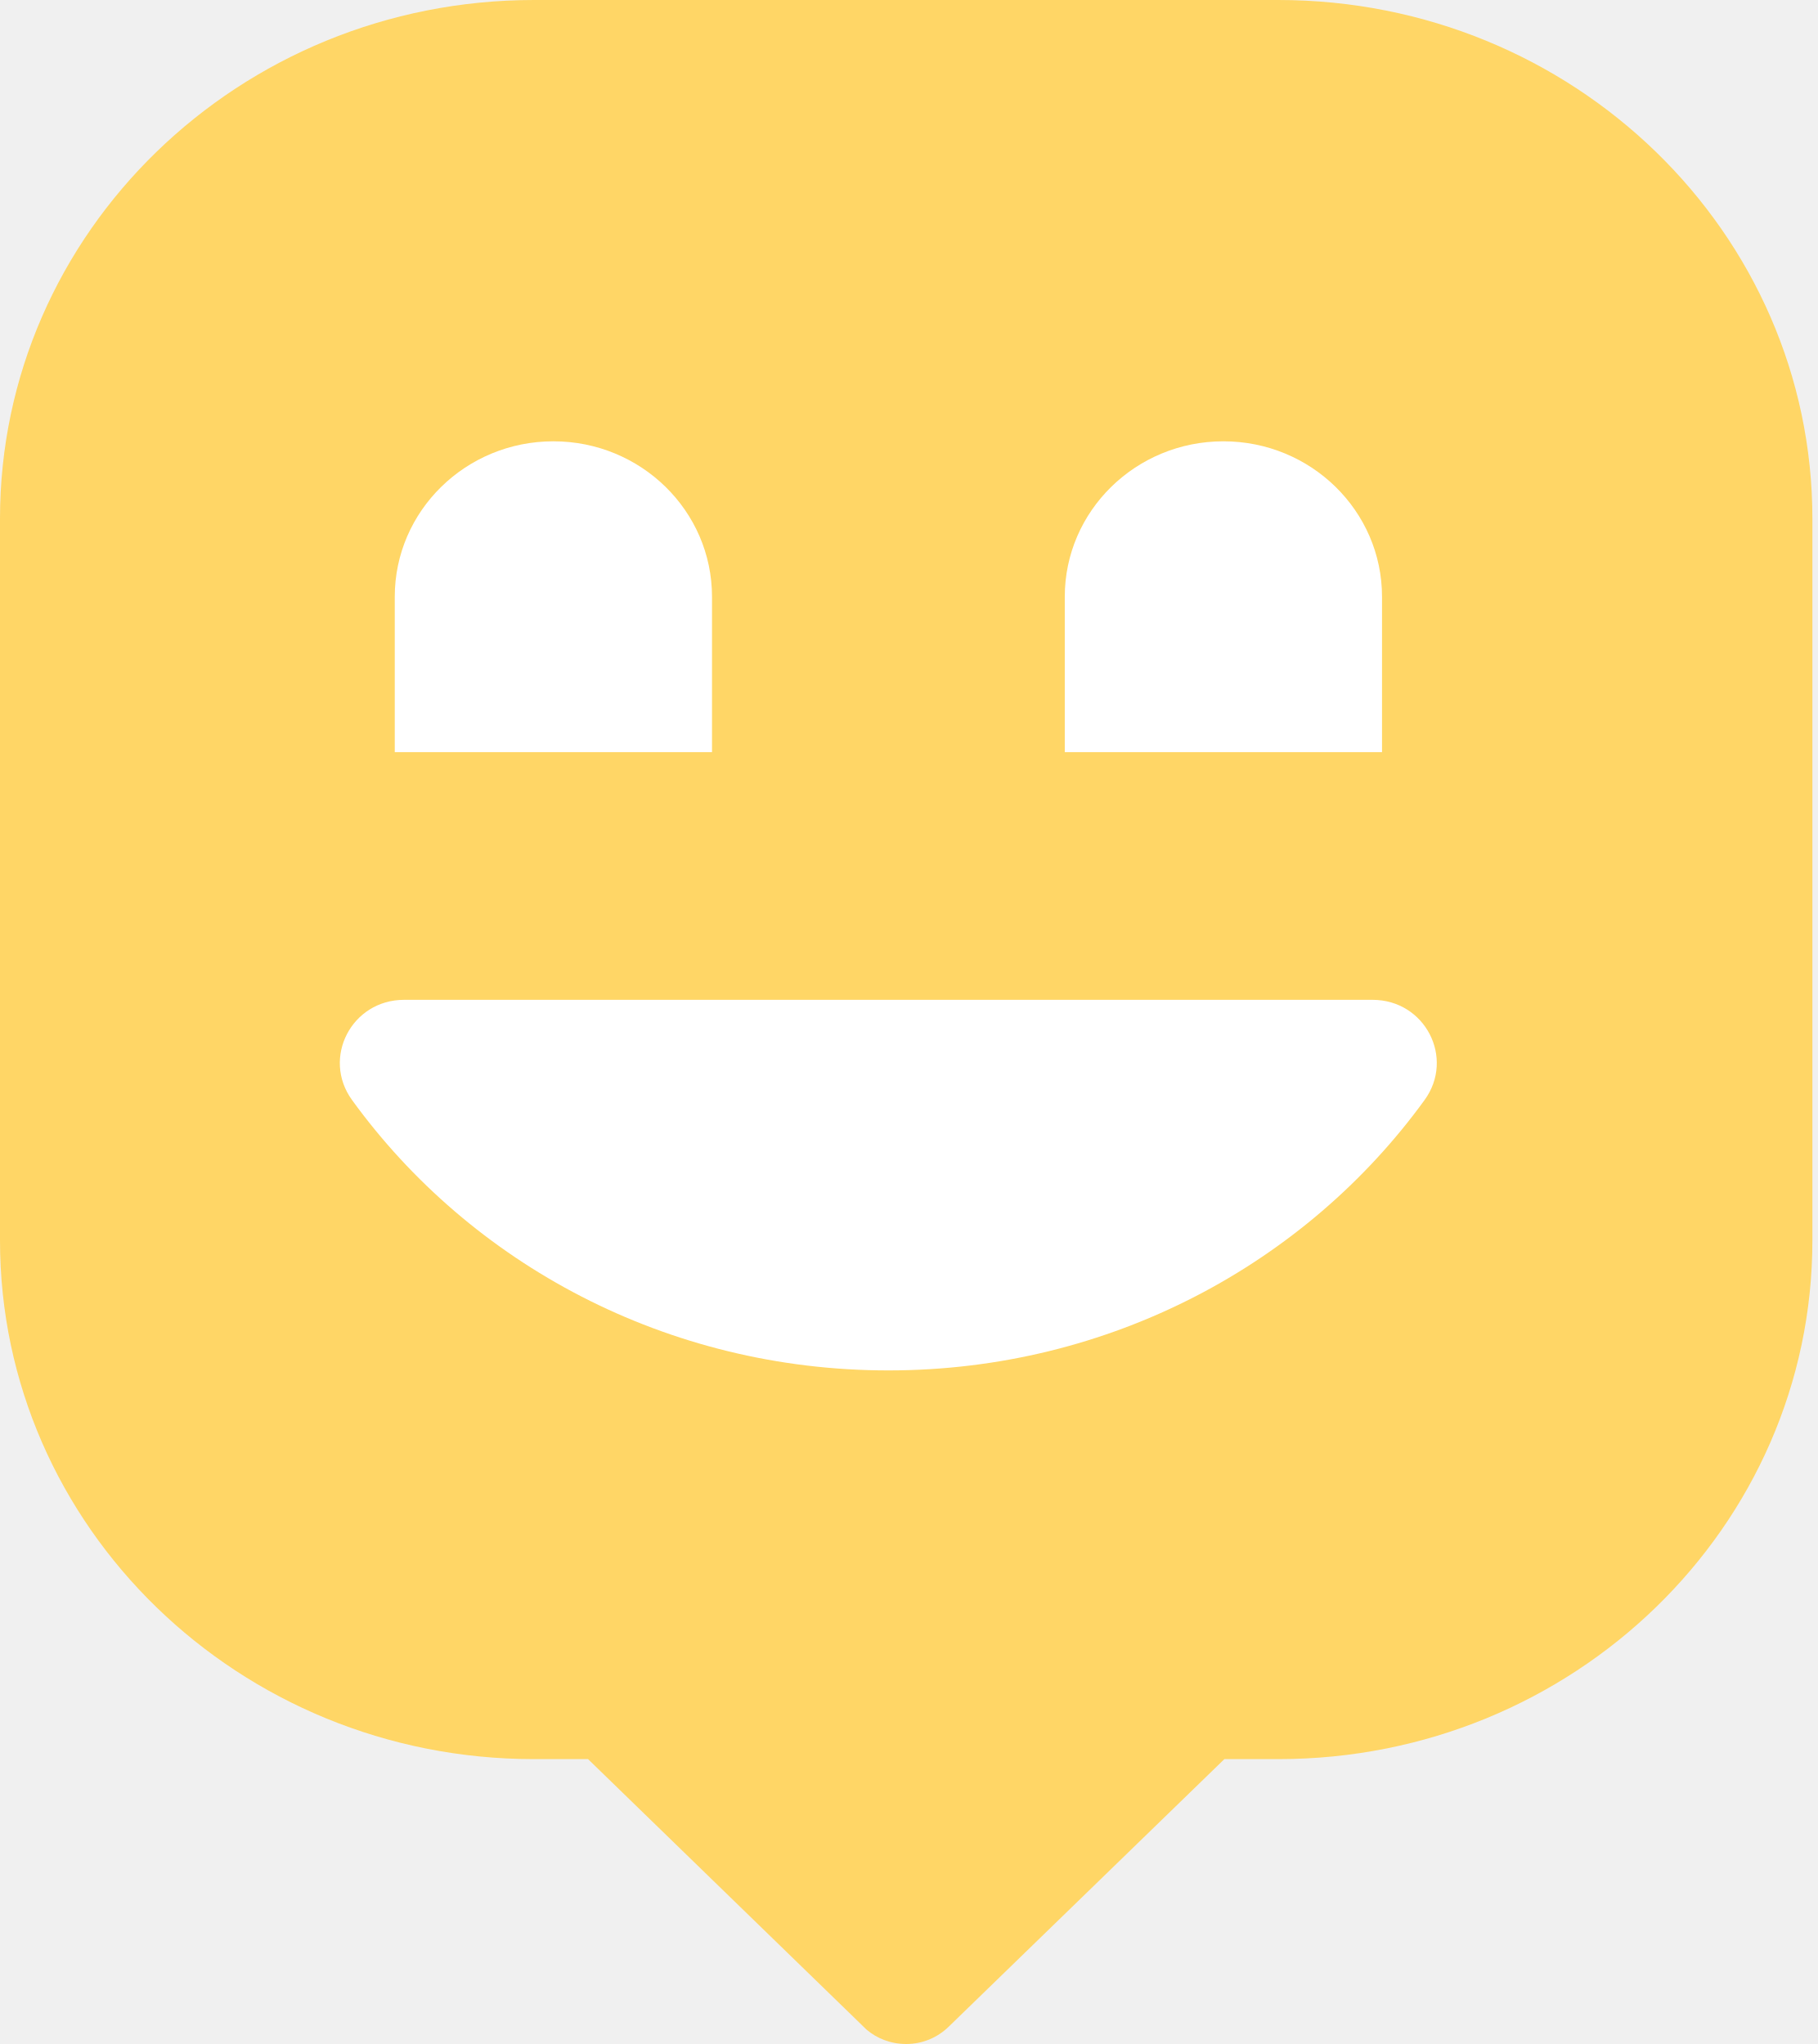
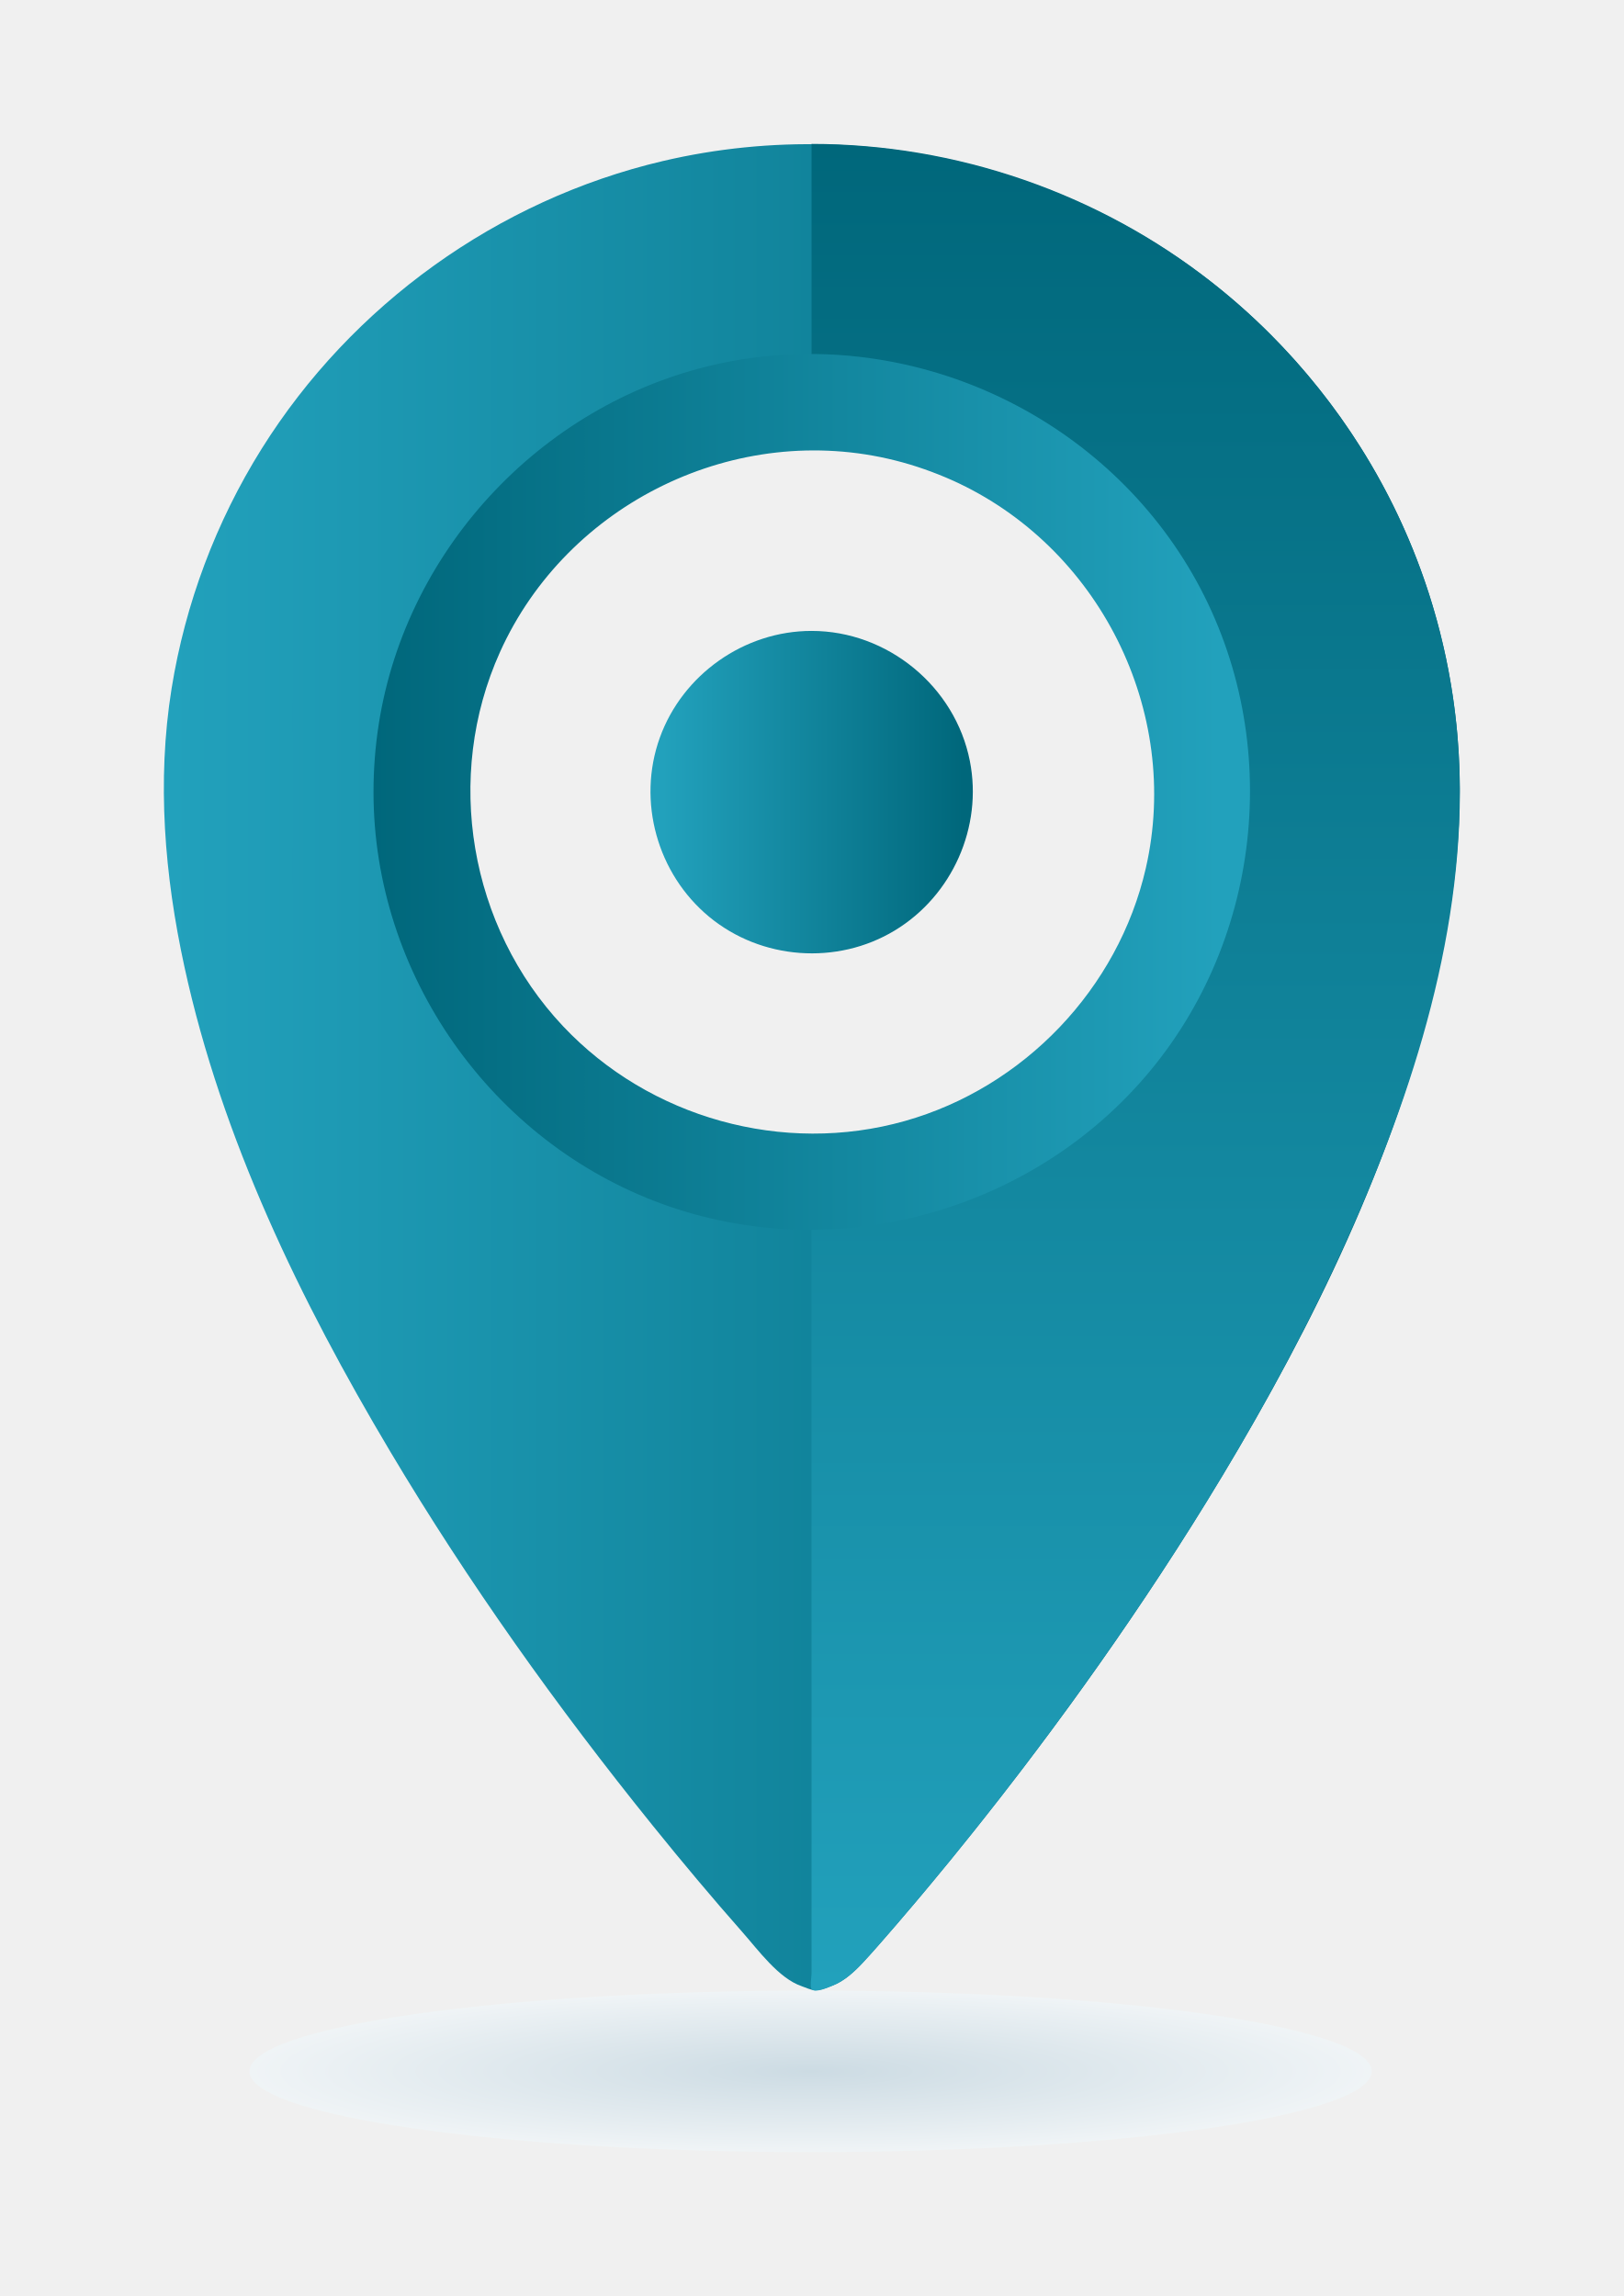
- <svg xmlns="http://www.w3.org/2000/svg" width="64" height="72" viewBox="0 0 64 72" fill="none">
-   <path d="M63.825 18.271V43.694C63.825 53.784 55.405 61.965 45.019 61.965H43.117L33.403 71.396C33.022 71.766 32.496 72 31.913 72C31.374 72 30.885 71.809 30.511 71.489L30.346 71.329L30.34 71.322L20.709 61.965H18.8C8.42 61.965 0 53.784 0 43.694V18.271C0 8.181 8.42 0 18.806 0H45.019C55.405 0 63.825 8.181 63.825 18.271Z" fill="#FFD666" />
-   <path d="M14.231 35.219C12.379 35.219 11.324 37.269 12.398 38.749C16.575 44.514 23.482 48.273 31.286 48.273C39.09 48.273 45.99 44.508 50.167 38.749C51.242 37.269 50.186 35.219 48.335 35.219H14.231Z" fill="white" />
-   <path d="M25.074 26.494H13.902V21.02C13.902 17.998 16.404 15.545 19.488 15.545C22.572 15.545 25.074 17.998 25.074 21.02V26.494Z" fill="white" />
-   <path d="M48.669 26.494H37.497V21.02C37.497 17.998 39.999 15.545 43.083 15.545C46.167 15.545 48.669 17.998 48.669 21.02V26.494Z" fill="white" />
+ <svg xmlns="http://www.w3.org/2000/svg" xmlns:xlink="http://www.w3.org/1999/xlink" xml:space="preserve" width="210mm" height="297mm" version="1.1" style="shape-rendering:geometricPrecision; text-rendering:geometricPrecision; image-rendering:optimizeQuality; fill-rule:evenodd; clip-rule:evenodd" viewBox="0 0 21000 29700">
+   <defs>
+     <style type="text/css">
+    
+     .fil1 {fill:url(#id0)}
+     .fil2 {fill:url(#id1)}
+     .fil3 {fill:url(#id2)}
+     .fil4 {fill:url(#id3)}
+     .fil0 {fill:url(#id4)}
+    
+   </style>
+     <linearGradient id="id0" gradientUnits="userSpaceOnUse" x1="2210.59" y1="14020" x2="18801.55" y2="14020">
+       <stop offset="0" style="stop-opacity:1; stop-color:#22A1BC" />
+       <stop offset="1" style="stop-opacity:1; stop-color:#00677B" />
+     </linearGradient>
+     <linearGradient id="id1" gradientUnits="userSpaceOnUse" xlink:href="#id0" x1="14690.1" y1="25711.41" x2="14690.1" y2="1861.4">
+   </linearGradient>
+     <linearGradient id="id2" gradientUnits="userSpaceOnUse" x1="4830.65" y1="10190.83" x2="15754.33" y2="10190.83">
+       <stop offset="0" style="stop-opacity:1; stop-color:#00677B" />
+       <stop offset="1" style="stop-opacity:1; stop-color:#22A1BC" />
+     </linearGradient>
+     <linearGradient id="id3" gradientUnits="userSpaceOnUse" xlink:href="#id0" x1="8576.66" y1="10171.13" x2="12460.8" y2="10171.13">
+   </linearGradient>
+     <radialGradient id="id4" gradientUnits="userSpaceOnUse" gradientTransform="matrix(0.999998 -0 -0 -0.143913 0 30650)" cx="10483.6" cy="26794.06" r="10220.41" fx="10483.6" fy="26794.06">
+       <stop offset="0" style="stop-opacity:1; stop-color:#CCDBE3" />
+       <stop offset="1" style="stop-opacity:1; stop-color:#FEFEFE" />
+     </radialGradient>
+   </defs>
+   <g id="Camada_x0020_1">
+     <g id="_2395263773024">
+       <path class="fil0" d="M17740.96 26793.93c0,-576.62 -3249.28,-1044.33 -7257.36,-1044.33 -4008.15,0 -7257.37,467.71 -7257.37,1044.33 0,576.95 3249.22,1044.59 7257.37,1044.59 4008.08,0 7257.36,-467.64 7257.36,-1044.59z" />
+       <path class="fil1" d="M15557.7 12098.8c-885.2,2411.06 -3433.43,3901.26 -5968.31,3468.66 -1924.98,-328.63 -3558.74,-1729.72 -4191.68,-3574.93 -647.24,-1887.03 -172.69,-4027.53 1203.94,-5468.95 1472.79,-1541.84 3779,-2078.41 5779.95,-1328.16 2397.98,899.29 3864,3449.22 3424.89,5975.96 -54.89,315.62 -138.26,626.5 -248.79,927.42 -45.34,123.48 212.53,-578.45 0,0zm867.57 -7780.1c-2036.47,-2036.33 -5047.8,-2893.81 -7851.48,-2235.72 -2137.52,501.73 -4024.54,1860.66 -5188.76,3720.65 -590.72,943.88 -989.5,2004.54 -1165.92,3103.97 -192.54,1199.67 -91.01,2417.09 166.45,3599.47 484.45,2224.94 1500.86,4319.43 2659.39,6265.82 1009.82,1696.65 2160.63,3309.6 3400.01,4845.69 376.14,466.23 760.9,925.59 1157.1,1374.8 207.06,234.97 468.32,596.14 764.36,698.41 48.72,16.74 121.38,51.3 173.7,53.54 68.66,3.25 156.83,-34.57 222.84,-59.1 156.29,-57.61 289.94,-183.6 402.65,-304.64 56.93,-60.86 111.96,-123.96 167.26,-186.31 332.16,-375.27 654.7,-759.07 971.14,-1147.62 1191.26,-1462.35 2299.02,-2996.68 3288.66,-4602.72 1197.63,-1943.35 2257.34,-4021.02 2852.47,-6234.18 323.48,-1202.92 513.11,-2469 402.84,-3714.95 -116.1,-1311.42 -545.37,-2588.22 -1246.16,-3702.9 -335.28,-533.57 -730.87,-1028.86 -1176.55,-1474.21z" />
+       <path class="fil2" d="M18880.99 10244.78c0,2137.58 -737.12,4255.52 -1635.18,6168.36 -855.79,1822.92 -1919.09,3545.86 -3081.75,5187.62 -797.23,1125.79 -1644.27,2218.23 -2543.55,3264.32 -149.85,174.59 -299.3,350.26 -456.4,518.33 -110.4,118.21 -240.73,239.45 -391.52,299.84 -48.26,19.52 -232.95,104.71 -276.52,46.29 -22.5,-30.29 0,-165.3 0,-200.88 0,-1031.52 0,-2063.11 0,-3094.42 0,-1452.67 0,-2905.06 0,-4357.52 0,-549.3 0,-1098.41 0,-1647.51 0,-173.1 0,-346.19 0,-519.29 0,-48.38 -28.13,-208.94 0,-250.49 35.92,-53.13 345.03,-25.62 425.95,-31.85 328.98,-25.82 656.12,-83.16 974.66,-169.09 632.33,-171.07 1233.62,-459.17 1762.46,-845.96 1078.36,-788.28 1844.27,-1963.41 2115.37,-3273.07 279.02,-1347.95 24.25,-2775 -704.04,-3942.13 -630.37,-1010.03 -1595.47,-1797.57 -2712.38,-2210.38 -305.94,-113.24 -621.9,-196.95 -943.15,-253.07 -148.42,-25.82 -297.79,-46.08 -447.91,-58.82 -82.96,-7.05 -166.05,-11.53 -249.14,-15.32 -22.7,-1.02 -205.02,14.03 -221.82,-5.29 -15.73,-18.03 0,-119.21 0,-141.99 0,-116.49 0,-232.73 0,-348.96 0,-685.87 0,-1371.74 0,-2057.61 0,-148.02 0,-296.31 0,-444.39 1868.8,0 3708.18,633.75 5177.04,1789.56 1261.55,992.48 2228.41,2341.99 2752.03,3859.99 302.74,878.01 455.85,1805.16 455.85,2733.73z" />
+       <path class="fil3" d="M12320.34 6214.74c1894.41,854.42 2963.01,2987.48 2499.23,5014.52 -356.9,1560.15 -1576.62,2836.4 -3115.57,3271.31 -1573.64,444.93 -3302.28,-37.55 -4422.52,-1226.71 -1212.06,-1286.55 -1542.94,-3225.96 -814.23,-4840.67 869.87,-1927.63 3057.62,-2994.05 5113,-2476.47 253.81,63.85 501.19,151.28 740.09,258.02 130.8,59.1 -97.53,-43.64 0,0zm-7489.7 4031.05c0,2359.01 1522.21,4524.86 3739.16,5329.67 2233.42,810.91 4796.22,100.71 6308.32,-1726.4 1515.36,-1831.18 1716.58,-4490.56 484.86,-6525.33 -1232,-2035.59 -3671.04,-3110.55 -6004.22,-2631.79 -2285.28,468.65 -4098.7,2367.94 -4459.8,4672.86 -45.61,291.37 -68.32,586.18 -68.32,880.99z" />
+       <path class="fil4" d="M10496.07 8161.14c-869.61,0 -1667.65,563.34 -1962.4,1380.96 -296.37,822.16 -33.21,1762.59 639.18,2317.93 673.47,556.35 1651.25,628.74 2398.99,176.62 744.29,-450.16 1140.16,-1338.94 971.61,-2193.16 -190.31,-964.7 -1064.46,-1682.35 -2047.38,-1682.35z" />
+     </g>
+   </g>
</svg>
